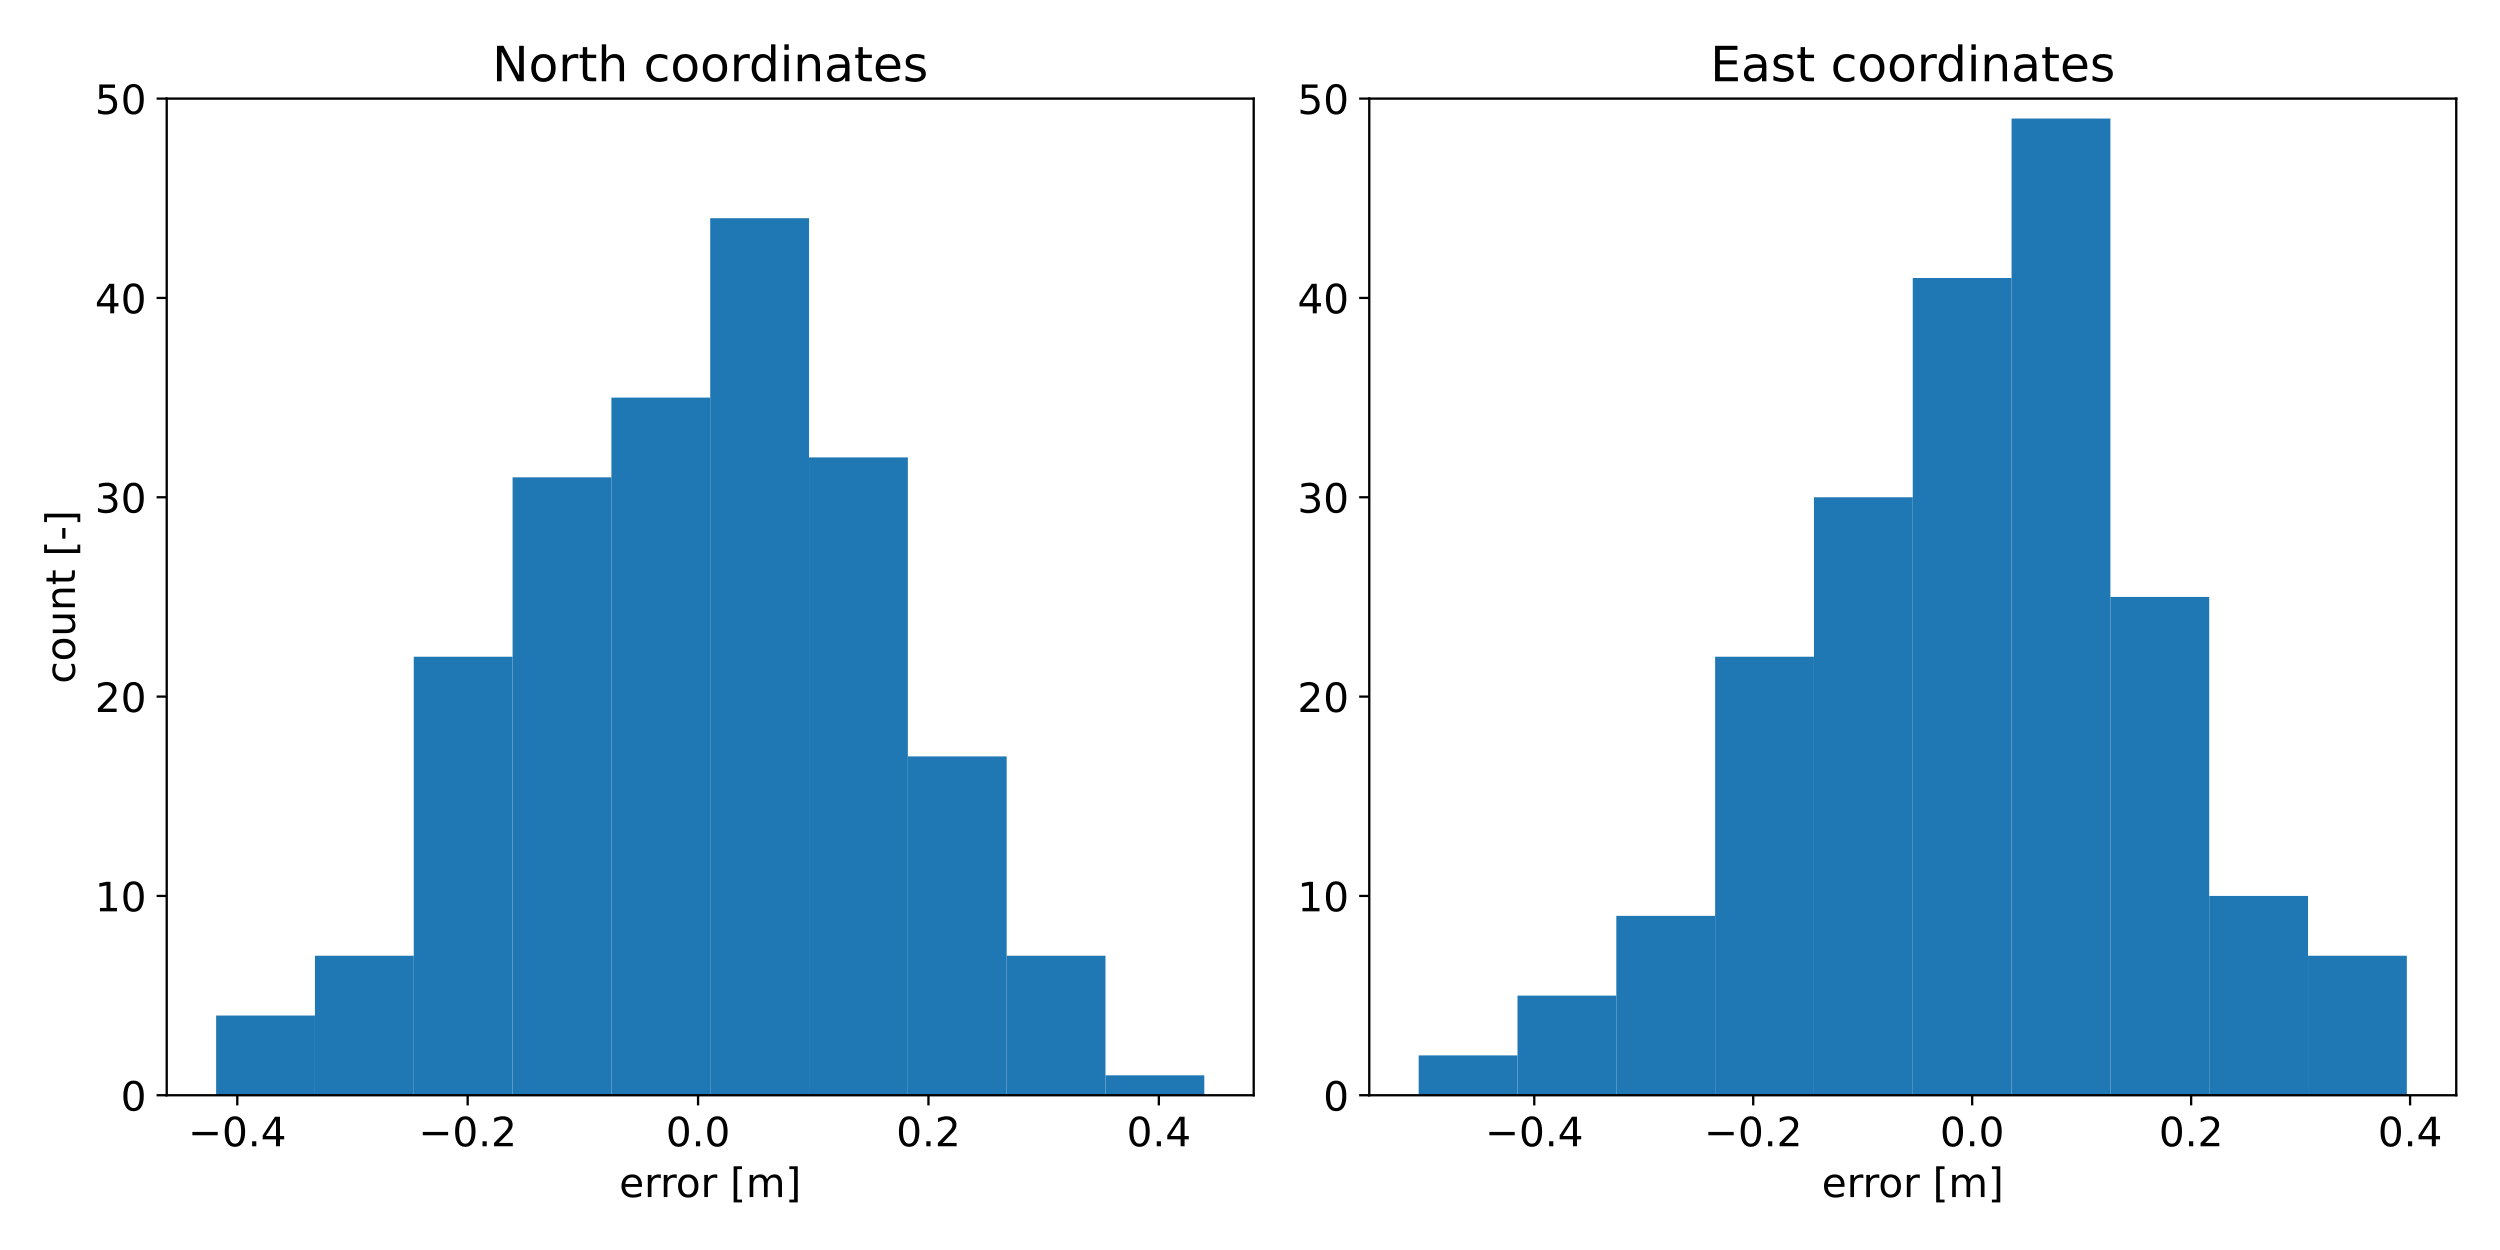
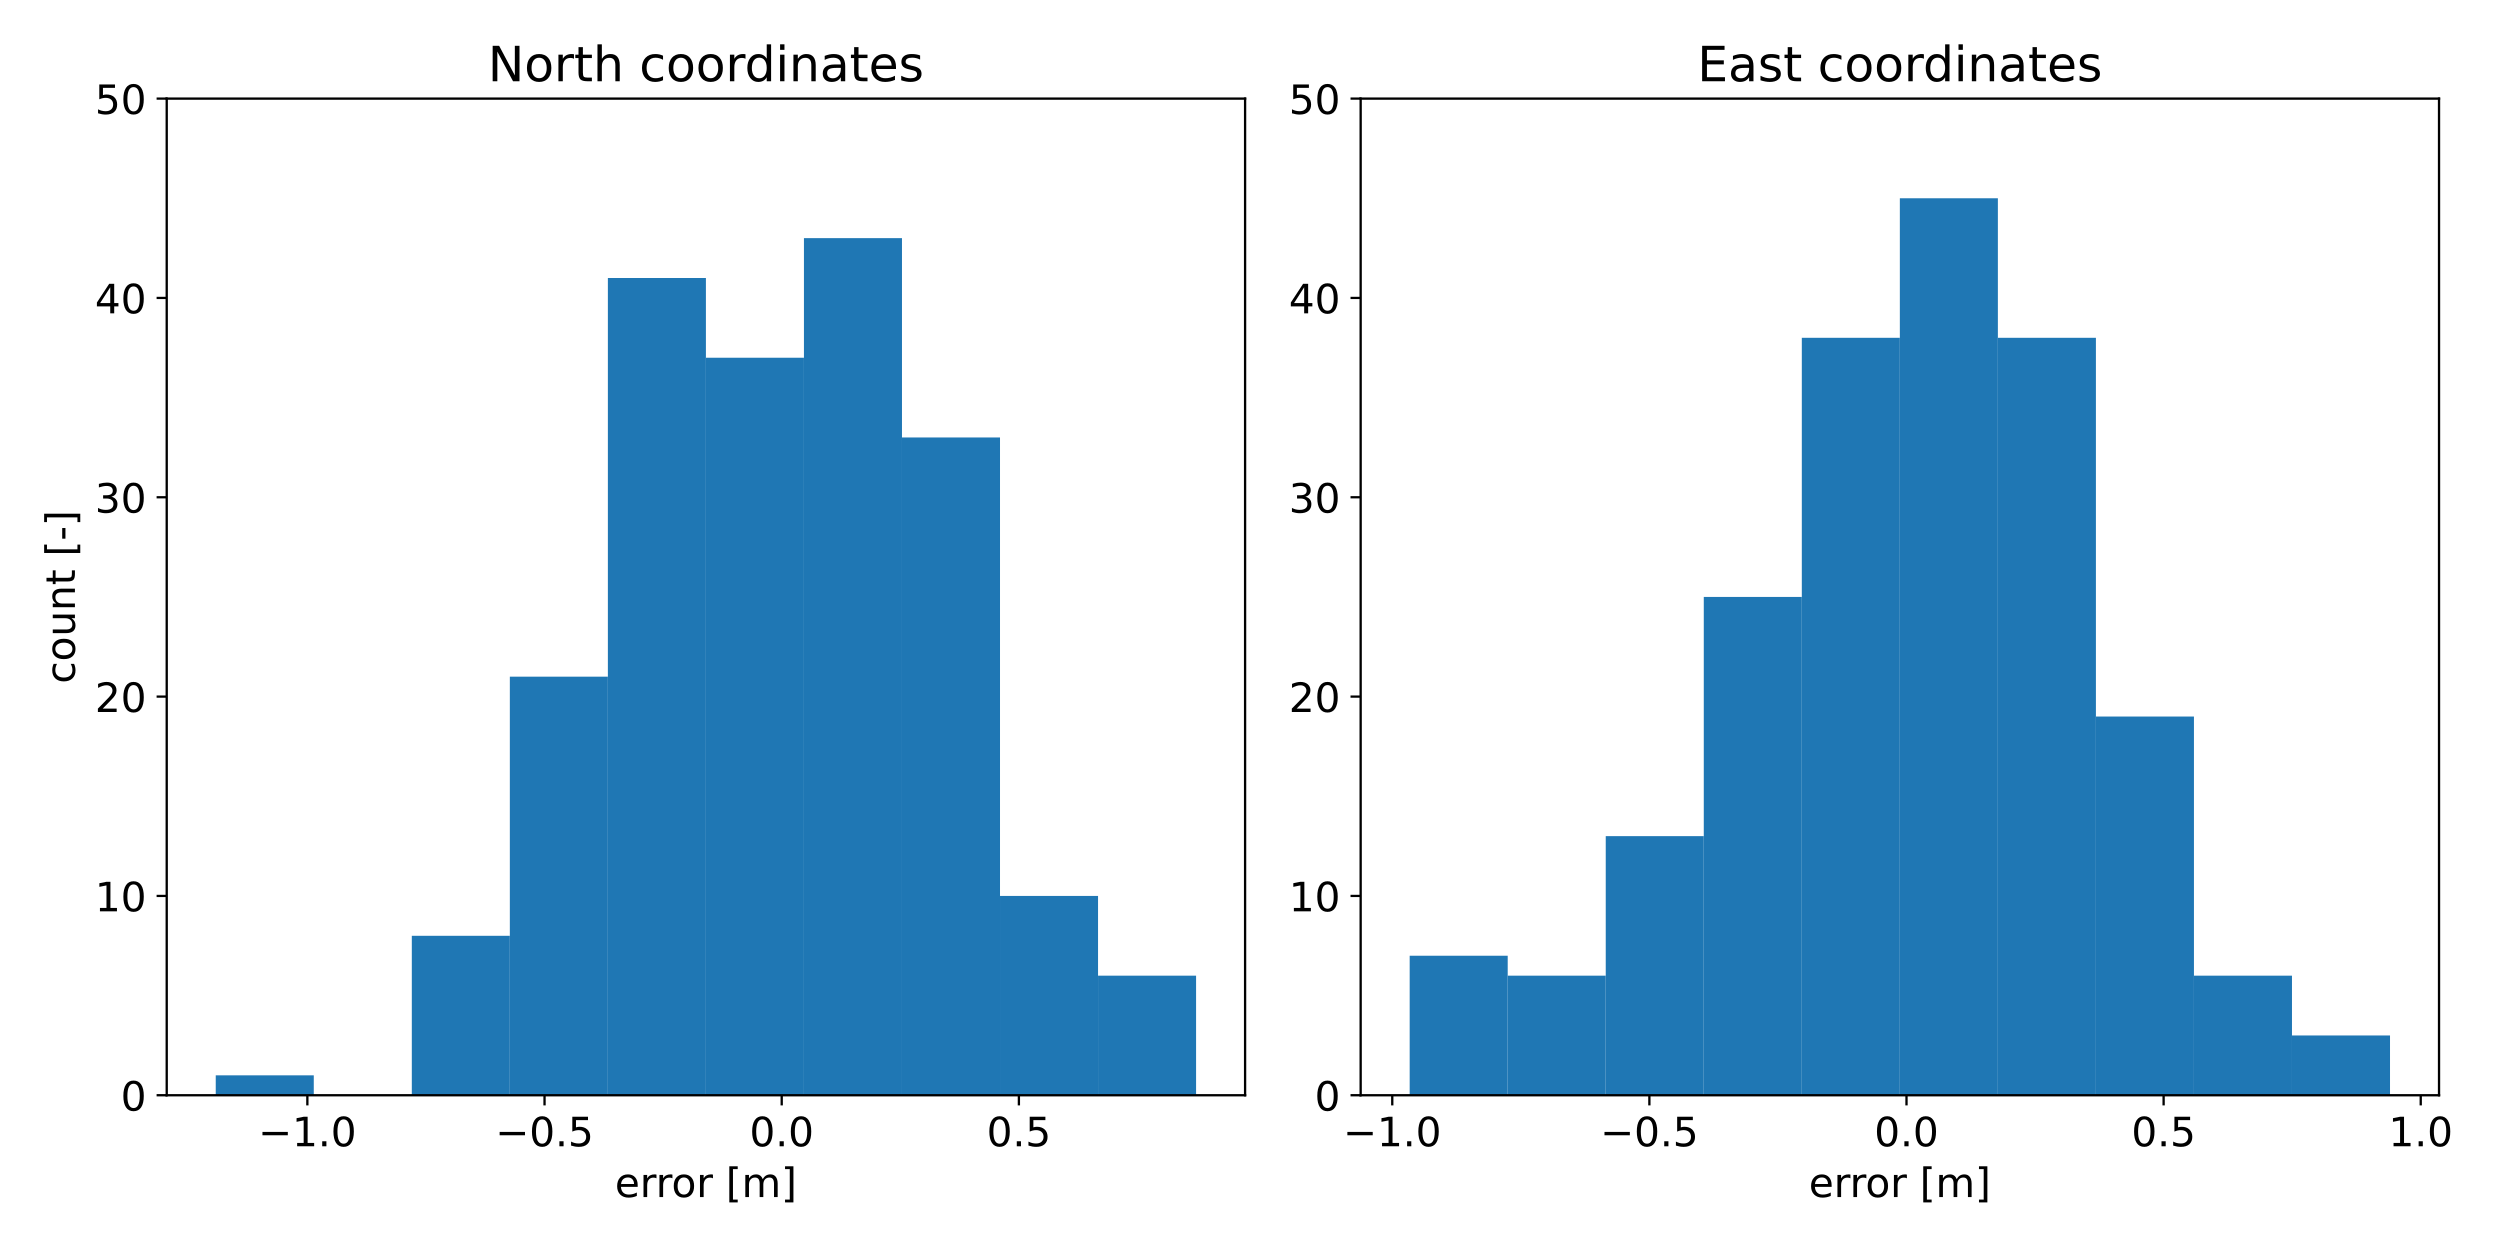
<svg xmlns="http://www.w3.org/2000/svg" xmlns:xlink="http://www.w3.org/1999/xlink" width="864pt" height="432pt" viewBox="0 0 864 432" version="1.1">
  <defs>
    <style type="text/css">*{stroke-linejoin: round; stroke-linecap: butt}</style>
  </defs>
  <g id="figure_1">
    <g id="patch_1">
      <path d="M 0 432  L 864 432  L 864 0  L 0 0  z " style="fill: #ffffff" />
    </g>
    <g id="axes_1">
      <g id="patch_2">
-         <path d="M 57.62 378.52  L 433.28 378.52  L 433.28 34.08  L 57.62 34.08  z " style="fill: #ffffff" />
+         <path d="M 57.62 378.52  L 430.304 378.52  L 430.304 34.08  L 57.62 34.08  z " style="fill: #ffffff" />
      </g>
      <g id="patch_3">
-         <path d="M 74.695 378.52  L 108.846 378.52  L 108.846 350.965  L 74.695 350.965  z " clip-path="url(#p6a3b866c6a)" style="fill: #1f77b4" />
+         <path d="M 74.56 378.52  L 108.441 378.52  L 108.441 371.631  L 74.56 371.631  z " clip-path="url(#pb02e645804)" style="fill: #1f77b4" />
      </g>
      <g id="patch_4">
-         <path d="M 108.846 378.52  L 142.997 378.52  L 142.997 330.298  L 108.846 330.298  z " clip-path="url(#p6a3b866c6a)" style="fill: #1f77b4" />
+         <path d="M 108.441 378.52  L 142.321 378.52  L 142.321 378.52  L 108.441 378.52  z " clip-path="url(#pb02e645804)" style="fill: #1f77b4" />
      </g>
      <g id="patch_5">
-         <path d="M 142.997 378.52  L 177.148 378.52  L 177.148 226.966  L 142.997 226.966  z " clip-path="url(#p6a3b866c6a)" style="fill: #1f77b4" />
+         <path d="M 142.321 378.52  L 176.201 378.52  L 176.201 323.41  L 142.321 323.41  z " clip-path="url(#pb02e645804)" style="fill: #1f77b4" />
      </g>
      <g id="patch_6">
-         <path d="M 177.148 378.52  L 211.299 378.52  L 211.299 164.967  L 177.148 164.967  z " clip-path="url(#p6a3b866c6a)" style="fill: #1f77b4" />
+         <path d="M 176.201 378.52  L 210.082 378.52  L 210.082 233.855  L 176.201 233.855  z " clip-path="url(#pb02e645804)" style="fill: #1f77b4" />
      </g>
      <g id="patch_7">
-         <path d="M 211.299 378.52  L 245.45 378.52  L 245.45 137.412  L 211.299 137.412  z " clip-path="url(#p6a3b866c6a)" style="fill: #1f77b4" />
+         <path d="M 210.082 378.52  L 243.962 378.52  L 243.962 96.079  L 210.082 96.079  z " clip-path="url(#pb02e645804)" style="fill: #1f77b4" />
      </g>
      <g id="patch_8">
-         <path d="M 245.45 378.52  L 279.601 378.52  L 279.601 75.413  L 245.45 75.413  z " clip-path="url(#p6a3b866c6a)" style="fill: #1f77b4" />
+         <path d="M 243.962 378.52  L 277.842 378.52  L 277.842 123.634  L 243.962 123.634  z " clip-path="url(#pb02e645804)" style="fill: #1f77b4" />
      </g>
      <g id="patch_9">
-         <path d="M 279.601 378.52  L 313.752 378.52  L 313.752 158.078  L 279.601 158.078  z " clip-path="url(#p6a3b866c6a)" style="fill: #1f77b4" />
+         <path d="M 277.842 378.52  L 311.723 378.52  L 311.723 82.302  L 277.842 82.302  z " clip-path="url(#pb02e645804)" style="fill: #1f77b4" />
      </g>
      <g id="patch_10">
-         <path d="M 313.752 378.52  L 347.903 378.52  L 347.903 261.41  L 313.752 261.41  z " clip-path="url(#p6a3b866c6a)" style="fill: #1f77b4" />
+         <path d="M 311.723 378.52  L 345.603 378.52  L 345.603 151.19  L 311.723 151.19  z " clip-path="url(#pb02e645804)" style="fill: #1f77b4" />
      </g>
      <g id="patch_11">
-         <path d="M 347.903 378.52  L 382.054 378.52  L 382.054 330.298  L 347.903 330.298  z " clip-path="url(#p6a3b866c6a)" style="fill: #1f77b4" />
+         <path d="M 345.603 378.52  L 379.483 378.52  L 379.483 309.632  L 345.603 309.632  z " clip-path="url(#pb02e645804)" style="fill: #1f77b4" />
      </g>
      <g id="patch_12">
-         <path d="M 382.054 378.52  L 416.205 378.52  L 416.205 371.631  L 382.054 371.631  z " clip-path="url(#p6a3b866c6a)" style="fill: #1f77b4" />
+         <path d="M 379.483 378.52  L 413.364 378.52  L 413.364 337.187  L 379.483 337.187  z " clip-path="url(#pb02e645804)" style="fill: #1f77b4" />
      </g>
      <g id="matplotlib.axis_1">
        <g id="xtick_1">
          <g id="line2d_1">
            <defs>
-               <path id="m5ebac3a77d" d="M 0 0  L 0 3.5  " style="stroke: #000000; stroke-width: 0.8" />
+               <path id="m80bfaf0234" d="M 0 0  L 0 3.5  " style="stroke: #000000; stroke-width: 0.8" />
            </defs>
            <g>
-               <use xlink:href="#m5ebac3a77d" x="82.004" y="378.52" style="stroke: #000000; stroke-width: 0.8" />
+               <use xlink:href="#m80bfaf0234" x="106.223" y="378.52" style="stroke: #000000; stroke-width: 0.8" />
            </g>
          </g>
          <g id="text_1">
-             <g transform="translate(65.00564 396.1578) scale(0.14 -0.14)">
+             <g transform="translate(89.22462 396.1578) scale(0.14 -0.14)">
              <defs>
                <path id="DejaVuSans-2212" d="M 678 2272  L 4684 2272  L 4684 1741  L 678 1741  L 678 2272  z " transform="scale(0.015625)" />
+                 <path id="DejaVuSans-31" d="M 794 531  L 1825 531  L 1825 4091  L 703 3866  L 703 4441  L 1819 4666  L 2450 4666  L 2450 531  L 3481 531  L 3481 0  L 794 0  L 794 531  z " transform="scale(0.015625)" />
+                 <path id="DejaVuSans-2e" d="M 684 794  L 1344 794  L 1344 0  L 684 0  L 684 794  z " transform="scale(0.015625)" />
                <path id="DejaVuSans-30" d="M 2034 4250  Q 1547 4250 1301 3770  Q 1056 3291 1056 2328  Q 1056 1369 1301 889  Q 1547 409 2034 409  Q 2525 409 2770 889  Q 3016 1369 3016 2328  Q 3016 3291 2770 3770  Q 2525 4250 2034 4250  z M 2034 4750  Q 2819 4750 3233 4129  Q 3647 3509 3647 2328  Q 3647 1150 3233 529  Q 2819 -91 2034 -91  Q 1250 -91 836 529  Q 422 1150 422 2328  Q 422 3509 836 4129  Q 1250 4750 2034 4750  z " transform="scale(0.015625)" />
-                 <path id="DejaVuSans-2e" d="M 684 794  L 1344 794  L 1344 0  L 684 0  L 684 794  z " transform="scale(0.015625)" />
-                 <path id="DejaVuSans-34" d="M 2419 4116  L 825 1625  L 2419 1625  L 2419 4116  z M 2253 4666  L 3047 4666  L 3047 1625  L 3713 1625  L 3713 1100  L 3047 1100  L 3047 0  L 2419 0  L 2419 1100  L 313 1100  L 313 1709  L 2253 4666  z " transform="scale(0.015625)" />
+               </defs>
+               <use xlink:href="#DejaVuSans-2212" />
+               <use xlink:href="#DejaVuSans-31" x="83.789" />
+               <use xlink:href="#DejaVuSans-2e" x="147.412" />
+               <use xlink:href="#DejaVuSans-30" x="179.199" />
+             </g>
+           </g>
+         </g>
+         <g id="xtick_2">
+           <g id="line2d_2">
+             <g>
+               <use xlink:href="#m80bfaf0234" x="188.191" y="378.52" style="stroke: #000000; stroke-width: 0.8" />
+             </g>
+           </g>
+           <g id="text_2">
+             <g transform="translate(171.1934 396.1578) scale(0.14 -0.14)">
+               <defs>
+                 <path id="DejaVuSans-35" d="M 691 4666  L 3169 4666  L 3169 4134  L 1269 4134  L 1269 2991  Q 1406 3038 1543 3061  Q 1681 3084 1819 3084  Q 2600 3084 3056 2656  Q 3513 2228 3513 1497  Q 3513 744 3044 326  Q 2575 -91 1722 -91  Q 1428 -91 1123 -41  Q 819 9 494 109  L 494 744  Q 775 591 1075 516  Q 1375 441 1709 441  Q 2250 441 2565 725  Q 2881 1009 2881 1497  Q 2881 1984 2565 2268  Q 2250 2553 1709 2553  Q 1456 2553 1204 2497  Q 953 2441 691 2322  L 691 4666  z " transform="scale(0.015625)" />
              </defs>
              <use xlink:href="#DejaVuSans-2212" />
              <use xlink:href="#DejaVuSans-30" x="83.789" />
              <use xlink:href="#DejaVuSans-2e" x="147.412" />
-               <use xlink:href="#DejaVuSans-34" x="179.199" />
-             </g>
-           </g>
-         </g>
-         <g id="xtick_2">
-           <g id="line2d_2">
-             <g>
-               <use xlink:href="#m5ebac3a77d" x="161.627" y="378.52" style="stroke: #000000; stroke-width: 0.8" />
-             </g>
-           </g>
-           <g id="text_2">
-             <g transform="translate(144.6295 396.1578) scale(0.14 -0.14)">
-               <defs>
-                 <path id="DejaVuSans-32" d="M 1228 531  L 3431 531  L 3431 0  L 469 0  L 469 531  Q 828 903 1448 1529  Q 2069 2156 2228 2338  Q 2531 2678 2651 2914  Q 2772 3150 2772 3378  Q 2772 3750 2511 3984  Q 2250 4219 1831 4219  Q 1534 4219 1204 4116  Q 875 4013 500 3803  L 500 4441  Q 881 4594 1212 4672  Q 1544 4750 1819 4750  Q 2544 4750 2975 4387  Q 3406 4025 3406 3419  Q 3406 3131 3298 2873  Q 3191 2616 2906 2266  Q 2828 2175 2409 1742  Q 1991 1309 1228 531  z " transform="scale(0.015625)" />
-               </defs>
-               <use xlink:href="#DejaVuSans-2212" />
-               <use xlink:href="#DejaVuSans-30" x="83.789" />
-               <use xlink:href="#DejaVuSans-2e" x="147.412" />
-               <use xlink:href="#DejaVuSans-32" x="179.199" />
+               <use xlink:href="#DejaVuSans-35" x="179.199" />
            </g>
          </g>
        </g>
        <g id="xtick_3">
          <g id="line2d_3">
            <g>
-               <use xlink:href="#m5ebac3a77d" x="241.251" y="378.52" style="stroke: #000000; stroke-width: 0.8" />
+               <use xlink:href="#m80bfaf0234" x="270.16" y="378.52" style="stroke: #000000; stroke-width: 0.8" />
            </g>
          </g>
          <g id="text_3">
-             <g transform="translate(230.1192 396.1578) scale(0.14 -0.14)">
+             <g transform="translate(259.028 396.1578) scale(0.14 -0.14)">
              <use xlink:href="#DejaVuSans-30" />
              <use xlink:href="#DejaVuSans-2e" x="63.623" />
              <use xlink:href="#DejaVuSans-30" x="95.41" />
            </g>
          </g>
        </g>
        <g id="xtick_4">
          <g id="line2d_4">
            <g>
-               <use xlink:href="#m5ebac3a77d" x="320.875" y="378.52" style="stroke: #000000; stroke-width: 0.8" />
+               <use xlink:href="#m80bfaf0234" x="352.129" y="378.52" style="stroke: #000000; stroke-width: 0.8" />
            </g>
          </g>
          <g id="text_4">
-             <g transform="translate(309.7431 396.1578) scale(0.14 -0.14)">
+             <g transform="translate(340.9968 396.1578) scale(0.14 -0.14)">
              <use xlink:href="#DejaVuSans-30" />
              <use xlink:href="#DejaVuSans-2e" x="63.623" />
-               <use xlink:href="#DejaVuSans-32" x="95.41" />
-             </g>
-           </g>
-         </g>
-         <g id="xtick_5">
-           <g id="line2d_5">
-             <g>
-               <use xlink:href="#m5ebac3a77d" x="400.499" y="378.52" style="stroke: #000000; stroke-width: 0.8" />
-             </g>
-           </g>
-           <g id="text_5">
-             <g transform="translate(389.3669 396.1578) scale(0.14 -0.14)">
-               <use xlink:href="#DejaVuSans-30" />
-               <use xlink:href="#DejaVuSans-2e" x="63.623" />
-               <use xlink:href="#DejaVuSans-34" x="95.41" />
-             </g>
-           </g>
-         </g>
-         <g id="text_6">
-           <g transform="translate(214.0014 413.7072) scale(0.14 -0.14)">
+               <use xlink:href="#DejaVuSans-35" x="95.41" />
+             </g>
+           </g>
+         </g>
+         <g id="text_5">
+           <g transform="translate(212.5134 413.7072) scale(0.14 -0.14)">
            <defs>
              <path id="DejaVuSans-65" d="M 3597 1894  L 3597 1613  L 953 1613  Q 991 1019 1311 708  Q 1631 397 2203 397  Q 2534 397 2845 478  Q 3156 559 3463 722  L 3463 178  Q 3153 47 2828 -22  Q 2503 -91 2169 -91  Q 1331 -91 842 396  Q 353 884 353 1716  Q 353 2575 817 3079  Q 1281 3584 2069 3584  Q 2775 3584 3186 3129  Q 3597 2675 3597 1894  z M 3022 2063  Q 3016 2534 2758 2815  Q 2500 3097 2075 3097  Q 1594 3097 1305 2825  Q 1016 2553 972 2059  L 3022 2063  z " transform="scale(0.015625)" />
              <path id="DejaVuSans-72" d="M 2631 2963  Q 2534 3019 2420 3045  Q 2306 3072 2169 3072  Q 1681 3072 1420 2755  Q 1159 2438 1159 1844  L 1159 0  L 581 0  L 581 3500  L 1159 3500  L 1159 2956  Q 1341 3275 1631 3429  Q 1922 3584 2338 3584  Q 2397 3584 2469 3576  Q 2541 3569 2628 3553  L 2631 2963  z " transform="scale(0.015625)" />
              <path id="DejaVuSans-6f" d="M 1959 3097  Q 1497 3097 1228 2736  Q 959 2375 959 1747  Q 959 1119 1226 758  Q 1494 397 1959 397  Q 2419 397 2687 759  Q 2956 1122 2956 1747  Q 2956 2369 2687 2733  Q 2419 3097 1959 3097  z M 1959 3584  Q 2709 3584 3137 3096  Q 3566 2609 3566 1747  Q 3566 888 3137 398  Q 2709 -91 1959 -91  Q 1206 -91 779 398  Q 353 888 353 1747  Q 353 2609 779 3096  Q 1206 3584 1959 3584  z " transform="scale(0.015625)" />
              <path id="DejaVuSans-20" transform="scale(0.015625)" />
              <path id="DejaVuSans-5b" d="M 550 4863  L 1875 4863  L 1875 4416  L 1125 4416  L 1125 -397  L 1875 -397  L 1875 -844  L 550 -844  L 550 4863  z " transform="scale(0.015625)" />
              <path id="DejaVuSans-6d" d="M 3328 2828  Q 3544 3216 3844 3400  Q 4144 3584 4550 3584  Q 5097 3584 5394 3201  Q 5691 2819 5691 2113  L 5691 0  L 5113 0  L 5113 2094  Q 5113 2597 4934 2840  Q 4756 3084 4391 3084  Q 3944 3084 3684 2787  Q 3425 2491 3425 1978  L 3425 0  L 2847 0  L 2847 2094  Q 2847 2600 2669 2842  Q 2491 3084 2119 3084  Q 1678 3084 1418 2786  Q 1159 2488 1159 1978  L 1159 0  L 581 0  L 581 3500  L 1159 3500  L 1159 2956  Q 1356 3278 1631 3431  Q 1906 3584 2284 3584  Q 2666 3584 2933 3390  Q 3200 3197 3328 2828  z " transform="scale(0.015625)" />
              <path id="DejaVuSans-5d" d="M 1947 4863  L 1947 -844  L 622 -844  L 622 -397  L 1369 -397  L 1369 4416  L 622 4416  L 622 4863  L 1947 4863  z " transform="scale(0.015625)" />
            </defs>
            <use xlink:href="#DejaVuSans-65" />
            <use xlink:href="#DejaVuSans-72" x="61.523" />
            <use xlink:href="#DejaVuSans-72" x="100.887" />
            <use xlink:href="#DejaVuSans-6f" x="139.75" />
            <use xlink:href="#DejaVuSans-72" x="200.932" />
            <use xlink:href="#DejaVuSans-20" x="242.045" />
            <use xlink:href="#DejaVuSans-5b" x="273.832" />
            <use xlink:href="#DejaVuSans-6d" x="312.846" />
            <use xlink:href="#DejaVuSans-5d" x="410.258" />
          </g>
        </g>
      </g>
      <g id="matplotlib.axis_2">
        <g id="ytick_1">
-           <g id="line2d_6">
+           <g id="line2d_5">
            <defs>
-               <path id="m27b327c914" d="M 0 0  L -3.5 0  " style="stroke: #000000; stroke-width: 0.8" />
+               <path id="m9611536c37" d="M 0 0  L -3.5 0  " style="stroke: #000000; stroke-width: 0.8" />
            </defs>
            <g>
-               <use xlink:href="#m27b327c914" x="57.62" y="378.52" style="stroke: #000000; stroke-width: 0.8" />
-             </g>
-           </g>
-           <g id="text_7">
+               <use xlink:href="#m9611536c37" x="57.62" y="378.52" style="stroke: #000000; stroke-width: 0.8" />
+             </g>
+           </g>
+           <g id="text_6">
            <g transform="translate(41.7125 383.8389) scale(0.14 -0.14)">
              <use xlink:href="#DejaVuSans-30" />
            </g>
          </g>
        </g>
        <g id="ytick_2">
+           <g id="line2d_6">
+             <g>
+               <use xlink:href="#m9611536c37" x="57.62" y="309.632" style="stroke: #000000; stroke-width: 0.8" />
+             </g>
+           </g>
+           <g id="text_7">
+             <g transform="translate(32.805 314.9509) scale(0.14 -0.14)">
+               <use xlink:href="#DejaVuSans-31" />
+               <use xlink:href="#DejaVuSans-30" x="63.623" />
+             </g>
+           </g>
+         </g>
+         <g id="ytick_3">
          <g id="line2d_7">
            <g>
-               <use xlink:href="#m27b327c914" x="57.62" y="309.632" style="stroke: #000000; stroke-width: 0.8" />
+               <use xlink:href="#m9611536c37" x="57.62" y="240.744" style="stroke: #000000; stroke-width: 0.8" />
            </g>
          </g>
          <g id="text_8">
-             <g transform="translate(32.805 314.9509) scale(0.14 -0.14)">
+             <g transform="translate(32.805 246.0629) scale(0.14 -0.14)">
              <defs>
-                 <path id="DejaVuSans-31" d="M 794 531  L 1825 531  L 1825 4091  L 703 3866  L 703 4441  L 1819 4666  L 2450 4666  L 2450 531  L 3481 531  L 3481 0  L 794 0  L 794 531  z " transform="scale(0.015625)" />
+                 <path id="DejaVuSans-32" d="M 1228 531  L 3431 531  L 3431 0  L 469 0  L 469 531  Q 828 903 1448 1529  Q 2069 2156 2228 2338  Q 2531 2678 2651 2914  Q 2772 3150 2772 3378  Q 2772 3750 2511 3984  Q 2250 4219 1831 4219  Q 1534 4219 1204 4116  Q 875 4013 500 3803  L 500 4441  Q 881 4594 1212 4672  Q 1544 4750 1819 4750  Q 2544 4750 2975 4387  Q 3406 4025 3406 3419  Q 3406 3131 3298 2873  Q 3191 2616 2906 2266  Q 2828 2175 2409 1742  Q 1991 1309 1228 531  z " transform="scale(0.015625)" />
              </defs>
-               <use xlink:href="#DejaVuSans-31" />
-               <use xlink:href="#DejaVuSans-30" x="63.623" />
-             </g>
-           </g>
-         </g>
-         <g id="ytick_3">
+               <use xlink:href="#DejaVuSans-32" />
+               <use xlink:href="#DejaVuSans-30" x="63.623" />
+             </g>
+           </g>
+         </g>
+         <g id="ytick_4">
          <g id="line2d_8">
            <g>
-               <use xlink:href="#m27b327c914" x="57.62" y="240.744" style="stroke: #000000; stroke-width: 0.8" />
+               <use xlink:href="#m9611536c37" x="57.62" y="171.856" style="stroke: #000000; stroke-width: 0.8" />
            </g>
          </g>
          <g id="text_9">
-             <g transform="translate(32.805 246.0629) scale(0.14 -0.14)">
-               <use xlink:href="#DejaVuSans-32" />
-               <use xlink:href="#DejaVuSans-30" x="63.623" />
-             </g>
-           </g>
-         </g>
-         <g id="ytick_4">
-           <g id="line2d_9">
-             <g>
-               <use xlink:href="#m27b327c914" x="57.62" y="171.856" style="stroke: #000000; stroke-width: 0.8" />
-             </g>
-           </g>
-           <g id="text_10">
            <g transform="translate(32.805 177.1749) scale(0.14 -0.14)">
              <defs>
                <path id="DejaVuSans-33" d="M 2597 2516  Q 3050 2419 3304 2112  Q 3559 1806 3559 1356  Q 3559 666 3084 287  Q 2609 -91 1734 -91  Q 1441 -91 1130 -33  Q 819 25 488 141  L 488 750  Q 750 597 1062 519  Q 1375 441 1716 441  Q 2309 441 2620 675  Q 2931 909 2931 1356  Q 2931 1769 2642 2001  Q 2353 2234 1838 2234  L 1294 2234  L 1294 2753  L 1863 2753  Q 2328 2753 2575 2939  Q 2822 3125 2822 3475  Q 2822 3834 2567 4026  Q 2313 4219 1838 4219  Q 1578 4219 1281 4162  Q 984 4106 628 3988  L 628 4550  Q 988 4650 1302 4700  Q 1616 4750 1894 4750  Q 2613 4750 3031 4423  Q 3450 4097 3450 3541  Q 3450 3153 3228 2886  Q 3006 2619 2597 2516  z " transform="scale(0.015625)" />
              </defs>
              <use xlink:href="#DejaVuSans-33" />
              <use xlink:href="#DejaVuSans-30" x="63.623" />
            </g>
          </g>
        </g>
        <g id="ytick_5">
+           <g id="line2d_9">
+             <g>
+               <use xlink:href="#m9611536c37" x="57.62" y="102.968" style="stroke: #000000; stroke-width: 0.8" />
+             </g>
+           </g>
+           <g id="text_10">
+             <g transform="translate(32.805 108.2869) scale(0.14 -0.14)">
+               <defs>
+                 <path id="DejaVuSans-34" d="M 2419 4116  L 825 1625  L 2419 1625  L 2419 4116  z M 2253 4666  L 3047 4666  L 3047 1625  L 3713 1625  L 3713 1100  L 3047 1100  L 3047 0  L 2419 0  L 2419 1100  L 313 1100  L 313 1709  L 2253 4666  z " transform="scale(0.015625)" />
+               </defs>
+               <use xlink:href="#DejaVuSans-34" />
+               <use xlink:href="#DejaVuSans-30" x="63.623" />
+             </g>
+           </g>
+         </g>
+         <g id="ytick_6">
          <g id="line2d_10">
            <g>
-               <use xlink:href="#m27b327c914" x="57.62" y="102.968" style="stroke: #000000; stroke-width: 0.8" />
+               <use xlink:href="#m9611536c37" x="57.62" y="34.08" style="stroke: #000000; stroke-width: 0.8" />
            </g>
          </g>
          <g id="text_11">
-             <g transform="translate(32.805 108.2869) scale(0.14 -0.14)">
-               <use xlink:href="#DejaVuSans-34" />
-               <use xlink:href="#DejaVuSans-30" x="63.623" />
-             </g>
-           </g>
-         </g>
-         <g id="ytick_6">
-           <g id="line2d_11">
-             <g>
-               <use xlink:href="#m27b327c914" x="57.62" y="34.08" style="stroke: #000000; stroke-width: 0.8" />
-             </g>
-           </g>
-           <g id="text_12">
            <g transform="translate(32.805 39.39891) scale(0.14 -0.14)">
-               <defs>
-                 <path id="DejaVuSans-35" d="M 691 4666  L 3169 4666  L 3169 4134  L 1269 4134  L 1269 2991  Q 1406 3038 1543 3061  Q 1681 3084 1819 3084  Q 2600 3084 3056 2656  Q 3513 2228 3513 1497  Q 3513 744 3044 326  Q 2575 -91 1722 -91  Q 1428 -91 1123 -41  Q 819 9 494 109  L 494 744  Q 775 591 1075 516  Q 1375 441 1709 441  Q 2250 441 2565 725  Q 2881 1009 2881 1497  Q 2881 1984 2565 2268  Q 2250 2553 1709 2553  Q 1456 2553 1204 2497  Q 953 2441 691 2322  L 691 4666  z " transform="scale(0.015625)" />
-               </defs>
              <use xlink:href="#DejaVuSans-35" />
              <use xlink:href="#DejaVuSans-30" x="63.623" />
            </g>
          </g>
        </g>
-         <g id="text_13">
+         <g id="text_12">
          <g transform="translate(25.89344 236.2611) rotate(-90) scale(0.14 -0.14)">
            <defs>
              <path id="DejaVuSans-63" d="M 3122 3366  L 3122 2828  Q 2878 2963 2633 3030  Q 2388 3097 2138 3097  Q 1578 3097 1268 2742  Q 959 2388 959 1747  Q 959 1106 1268 751  Q 1578 397 2138 397  Q 2388 397 2633 464  Q 2878 531 3122 666  L 3122 134  Q 2881 22 2623 -34  Q 2366 -91 2075 -91  Q 1284 -91 818 406  Q 353 903 353 1747  Q 353 2603 823 3093  Q 1294 3584 2113 3584  Q 2378 3584 2631 3529  Q 2884 3475 3122 3366  z " transform="scale(0.015625)" />
              <path id="DejaVuSans-75" d="M 544 1381  L 544 3500  L 1119 3500  L 1119 1403  Q 1119 906 1312 657  Q 1506 409 1894 409  Q 2359 409 2629 706  Q 2900 1003 2900 1516  L 2900 3500  L 3475 3500  L 3475 0  L 2900 0  L 2900 538  Q 2691 219 2414 64  Q 2138 -91 1772 -91  Q 1169 -91 856 284  Q 544 659 544 1381  z M 1991 3584  L 1991 3584  z " transform="scale(0.015625)" />
              <path id="DejaVuSans-6e" d="M 3513 2113  L 3513 0  L 2938 0  L 2938 2094  Q 2938 2591 2744 2837  Q 2550 3084 2163 3084  Q 1697 3084 1428 2787  Q 1159 2491 1159 1978  L 1159 0  L 581 0  L 581 3500  L 1159 3500  L 1159 2956  Q 1366 3272 1645 3428  Q 1925 3584 2291 3584  Q 2894 3584 3203 3211  Q 3513 2838 3513 2113  z " transform="scale(0.015625)" />
              <path id="DejaVuSans-74" d="M 1172 4494  L 1172 3500  L 2356 3500  L 2356 3053  L 1172 3053  L 1172 1153  Q 1172 725 1289 603  Q 1406 481 1766 481  L 2356 481  L 2356 0  L 1766 0  Q 1100 0 847 248  Q 594 497 594 1153  L 594 3053  L 172 3053  L 172 3500  L 594 3500  L 594 4494  L 1172 4494  z " transform="scale(0.015625)" />
              <path id="DejaVuSans-2d" d="M 313 2009  L 1997 2009  L 1997 1497  L 313 1497  L 313 2009  z " transform="scale(0.015625)" />
            </defs>
            <use xlink:href="#DejaVuSans-63" />
            <use xlink:href="#DejaVuSans-6f" x="54.98" />
            <use xlink:href="#DejaVuSans-75" x="116.162" />
            <use xlink:href="#DejaVuSans-6e" x="179.541" />
            <use xlink:href="#DejaVuSans-74" x="242.92" />
            <use xlink:href="#DejaVuSans-20" x="282.129" />
            <use xlink:href="#DejaVuSans-5b" x="313.916" />
            <use xlink:href="#DejaVuSans-2d" x="352.93" />
            <use xlink:href="#DejaVuSans-5d" x="389.014" />
          </g>
        </g>
      </g>
      <g id="patch_13">
        <path d="M 57.62 378.52  L 57.62 34.08  " style="fill: none; stroke: #000000; stroke-width: 0.8; stroke-linejoin: miter; stroke-linecap: square" />
      </g>
      <g id="patch_14">
-         <path d="M 433.28 378.52  L 433.28 34.08  " style="fill: none; stroke: #000000; stroke-width: 0.8; stroke-linejoin: miter; stroke-linecap: square" />
+         <path d="M 430.304 378.52  L 430.304 34.08  " style="fill: none; stroke: #000000; stroke-width: 0.8; stroke-linejoin: miter; stroke-linecap: square" />
      </g>
      <g id="patch_15">
-         <path d="M 57.62 378.52  L 433.28 378.52  " style="fill: none; stroke: #000000; stroke-width: 0.8; stroke-linejoin: miter; stroke-linecap: square" />
+         <path d="M 57.62 378.52  L 430.304 378.52  " style="fill: none; stroke: #000000; stroke-width: 0.8; stroke-linejoin: miter; stroke-linecap: square" />
      </g>
      <g id="patch_16">
-         <path d="M 57.62 34.08  L 433.28 34.08  " style="fill: none; stroke: #000000; stroke-width: 0.8; stroke-linejoin: miter; stroke-linecap: square" />
-       </g>
-       <g id="text_14">
-         <g transform="translate(170.1072 28.08) scale(0.168 -0.168)">
+         <path d="M 57.62 34.08  L 430.304 34.08  " style="fill: none; stroke: #000000; stroke-width: 0.8; stroke-linejoin: miter; stroke-linecap: square" />
+       </g>
+       <g id="text_13">
+         <g transform="translate(168.6192 28.08) scale(0.168 -0.168)">
          <defs>
            <path id="DejaVuSans-4e" d="M 628 4666  L 1478 4666  L 3547 763  L 3547 4666  L 4159 4666  L 4159 0  L 3309 0  L 1241 3903  L 1241 0  L 628 0  L 628 4666  z " transform="scale(0.015625)" />
            <path id="DejaVuSans-68" d="M 3513 2113  L 3513 0  L 2938 0  L 2938 2094  Q 2938 2591 2744 2837  Q 2550 3084 2163 3084  Q 1697 3084 1428 2787  Q 1159 2491 1159 1978  L 1159 0  L 581 0  L 581 4863  L 1159 4863  L 1159 2956  Q 1366 3272 1645 3428  Q 1925 3584 2291 3584  Q 2894 3584 3203 3211  Q 3513 2838 3513 2113  z " transform="scale(0.015625)" />
            <path id="DejaVuSans-64" d="M 2906 2969  L 2906 4863  L 3481 4863  L 3481 0  L 2906 0  L 2906 525  Q 2725 213 2448 61  Q 2172 -91 1784 -91  Q 1150 -91 751 415  Q 353 922 353 1747  Q 353 2572 751 3078  Q 1150 3584 1784 3584  Q 2172 3584 2448 3432  Q 2725 3281 2906 2969  z M 947 1747  Q 947 1113 1208 752  Q 1469 391 1925 391  Q 2381 391 2643 752  Q 2906 1113 2906 1747  Q 2906 2381 2643 2742  Q 2381 3103 1925 3103  Q 1469 3103 1208 2742  Q 947 2381 947 1747  z " transform="scale(0.015625)" />
            <path id="DejaVuSans-69" d="M 603 3500  L 1178 3500  L 1178 0  L 603 0  L 603 3500  z M 603 4863  L 1178 4863  L 1178 4134  L 603 4134  L 603 4863  z " transform="scale(0.015625)" />
            <path id="DejaVuSans-61" d="M 2194 1759  Q 1497 1759 1228 1600  Q 959 1441 959 1056  Q 959 750 1161 570  Q 1363 391 1709 391  Q 2188 391 2477 730  Q 2766 1069 2766 1631  L 2766 1759  L 2194 1759  z M 3341 1997  L 3341 0  L 2766 0  L 2766 531  Q 2569 213 2275 61  Q 1981 -91 1556 -91  Q 1019 -91 701 211  Q 384 513 384 1019  Q 384 1609 779 1909  Q 1175 2209 1959 2209  L 2766 2209  L 2766 2266  Q 2766 2663 2505 2880  Q 2244 3097 1772 3097  Q 1472 3097 1187 3025  Q 903 2953 641 2809  L 641 3341  Q 956 3463 1253 3523  Q 1550 3584 1831 3584  Q 2591 3584 2966 3190  Q 3341 2797 3341 1997  z " transform="scale(0.015625)" />
            <path id="DejaVuSans-73" d="M 2834 3397  L 2834 2853  Q 2591 2978 2328 3040  Q 2066 3103 1784 3103  Q 1356 3103 1142 2972  Q 928 2841 928 2578  Q 928 2378 1081 2264  Q 1234 2150 1697 2047  L 1894 2003  Q 2506 1872 2764 1633  Q 3022 1394 3022 966  Q 3022 478 2636 193  Q 2250 -91 1575 -91  Q 1294 -91 989 -36  Q 684 19 347 128  L 347 722  Q 666 556 975 473  Q 1284 391 1588 391  Q 1994 391 2212 530  Q 2431 669 2431 922  Q 2431 1156 2273 1281  Q 2116 1406 1581 1522  L 1381 1569  Q 847 1681 609 1914  Q 372 2147 372 2553  Q 372 3047 722 3315  Q 1072 3584 1716 3584  Q 2034 3584 2315 3537  Q 2597 3491 2834 3397  z " transform="scale(0.015625)" />
          </defs>
          <use xlink:href="#DejaVuSans-4e" />
          <use xlink:href="#DejaVuSans-6f" x="74.805" />
          <use xlink:href="#DejaVuSans-72" x="135.986" />
          <use xlink:href="#DejaVuSans-74" x="177.1" />
          <use xlink:href="#DejaVuSans-68" x="216.309" />
          <use xlink:href="#DejaVuSans-20" x="279.688" />
          <use xlink:href="#DejaVuSans-63" x="311.475" />
          <use xlink:href="#DejaVuSans-6f" x="366.455" />
          <use xlink:href="#DejaVuSans-6f" x="427.637" />
          <use xlink:href="#DejaVuSans-72" x="488.818" />
          <use xlink:href="#DejaVuSans-64" x="528.182" />
          <use xlink:href="#DejaVuSans-69" x="591.658" />
          <use xlink:href="#DejaVuSans-6e" x="619.441" />
          <use xlink:href="#DejaVuSans-61" x="682.82" />
          <use xlink:href="#DejaVuSans-74" x="744.1" />
          <use xlink:href="#DejaVuSans-65" x="783.309" />
          <use xlink:href="#DejaVuSans-73" x="844.832" />
        </g>
      </g>
    </g>
    <g id="axes_2">
      <g id="patch_17">
-         <path d="M 473.22 378.52  L 848.88 378.52  L 848.88 34.08  L 473.22 34.08  z " style="fill: #ffffff" />
+         <path d="M 470.244 378.52  L 842.928 378.52  L 842.928 34.08  L 470.244 34.08  z " style="fill: #ffffff" />
      </g>
      <g id="patch_18">
-         <path d="M 490.295 378.52  L 524.446 378.52  L 524.446 364.742  L 490.295 364.742  z " clip-path="url(#pc298e7986d)" style="fill: #1f77b4" />
+         <path d="M 487.184 378.52  L 521.064 378.52  L 521.064 330.298  L 487.184 330.298  z " clip-path="url(#p782864260a)" style="fill: #1f77b4" />
      </g>
      <g id="patch_19">
-         <path d="M 524.446 378.52  L 558.597 378.52  L 558.597 344.076  L 524.446 344.076  z " clip-path="url(#pc298e7986d)" style="fill: #1f77b4" />
+         <path d="M 521.064 378.52  L 554.945 378.52  L 554.945 337.187  L 521.064 337.187  z " clip-path="url(#p782864260a)" style="fill: #1f77b4" />
      </g>
      <g id="patch_20">
-         <path d="M 558.597 378.52  L 592.748 378.52  L 592.748 316.521  L 558.597 316.521  z " clip-path="url(#pc298e7986d)" style="fill: #1f77b4" />
+         <path d="M 554.945 378.52  L 588.825 378.52  L 588.825 288.966  L 554.945 288.966  z " clip-path="url(#p782864260a)" style="fill: #1f77b4" />
      </g>
      <g id="patch_21">
-         <path d="M 592.748 378.52  L 626.899 378.52  L 626.899 226.966  L 592.748 226.966  z " clip-path="url(#pc298e7986d)" style="fill: #1f77b4" />
+         <path d="M 588.825 378.52  L 622.706 378.52  L 622.706 206.3  L 588.825 206.3  z " clip-path="url(#p782864260a)" style="fill: #1f77b4" />
      </g>
      <g id="patch_22">
-         <path d="M 626.899 378.52  L 661.05 378.52  L 661.05 171.856  L 626.899 171.856  z " clip-path="url(#pc298e7986d)" style="fill: #1f77b4" />
+         <path d="M 622.706 378.52  L 656.586 378.52  L 656.586 116.746  L 622.706 116.746  z " clip-path="url(#p782864260a)" style="fill: #1f77b4" />
      </g>
      <g id="patch_23">
-         <path d="M 661.05 378.52  L 695.201 378.52  L 695.201 96.079  L 661.05 96.079  z " clip-path="url(#pc298e7986d)" style="fill: #1f77b4" />
+         <path d="M 656.586 378.52  L 690.466 378.52  L 690.466 68.524  L 656.586 68.524  z " clip-path="url(#p782864260a)" style="fill: #1f77b4" />
      </g>
      <g id="patch_24">
-         <path d="M 695.201 378.52  L 729.352 378.52  L 729.352 40.969  L 695.201 40.969  z " clip-path="url(#pc298e7986d)" style="fill: #1f77b4" />
+         <path d="M 690.466 378.52  L 724.347 378.52  L 724.347 116.746  L 690.466 116.746  z " clip-path="url(#p782864260a)" style="fill: #1f77b4" />
      </g>
      <g id="patch_25">
-         <path d="M 729.352 378.52  L 763.503 378.52  L 763.503 206.3  L 729.352 206.3  z " clip-path="url(#pc298e7986d)" style="fill: #1f77b4" />
+         <path d="M 724.347 378.52  L 758.227 378.52  L 758.227 247.633  L 724.347 247.633  z " clip-path="url(#p782864260a)" style="fill: #1f77b4" />
      </g>
      <g id="patch_26">
-         <path d="M 763.503 378.52  L 797.654 378.52  L 797.654 309.632  L 763.503 309.632  z " clip-path="url(#pc298e7986d)" style="fill: #1f77b4" />
+         <path d="M 758.227 378.52  L 792.107 378.52  L 792.107 337.187  L 758.227 337.187  z " clip-path="url(#p782864260a)" style="fill: #1f77b4" />
      </g>
      <g id="patch_27">
-         <path d="M 797.654 378.52  L 831.805 378.52  L 831.805 330.298  L 797.654 330.298  z " clip-path="url(#pc298e7986d)" style="fill: #1f77b4" />
+         <path d="M 792.107 378.52  L 825.988 378.52  L 825.988 357.854  L 792.107 357.854  z " clip-path="url(#p782864260a)" style="fill: #1f77b4" />
      </g>
      <g id="matplotlib.axis_3">
+         <g id="xtick_5">
+           <g id="line2d_11">
+             <g>
+               <use xlink:href="#m80bfaf0234" x="481.165" y="378.52" style="stroke: #000000; stroke-width: 0.8" />
+             </g>
+           </g>
+           <g id="text_14">
+             <g transform="translate(464.1674 396.1578) scale(0.14 -0.14)">
+               <use xlink:href="#DejaVuSans-2212" />
+               <use xlink:href="#DejaVuSans-31" x="83.789" />
+               <use xlink:href="#DejaVuSans-2e" x="147.412" />
+               <use xlink:href="#DejaVuSans-30" x="179.199" />
+             </g>
+           </g>
+         </g>
        <g id="xtick_6">
          <g id="line2d_12">
            <g>
-               <use xlink:href="#m5ebac3a77d" x="530.242" y="378.52" style="stroke: #000000; stroke-width: 0.8" />
+               <use xlink:href="#m80bfaf0234" x="570.026" y="378.52" style="stroke: #000000; stroke-width: 0.8" />
            </g>
          </g>
          <g id="text_15">
-             <g transform="translate(513.2435 396.1578) scale(0.14 -0.14)">
+             <g transform="translate(553.0276 396.1578) scale(0.14 -0.14)">
              <use xlink:href="#DejaVuSans-2212" />
              <use xlink:href="#DejaVuSans-30" x="83.789" />
              <use xlink:href="#DejaVuSans-2e" x="147.412" />
-               <use xlink:href="#DejaVuSans-34" x="179.199" />
+               <use xlink:href="#DejaVuSans-35" x="179.199" />
            </g>
          </g>
        </g>
        <g id="xtick_7">
          <g id="line2d_13">
            <g>
-               <use xlink:href="#m5ebac3a77d" x="605.913" y="378.52" style="stroke: #000000; stroke-width: 0.8" />
+               <use xlink:href="#m80bfaf0234" x="658.886" y="378.52" style="stroke: #000000; stroke-width: 0.8" />
            </g>
          </g>
          <g id="text_16">
-             <g transform="translate(588.9151 396.1578) scale(0.14 -0.14)">
-               <use xlink:href="#DejaVuSans-2212" />
-               <use xlink:href="#DejaVuSans-30" x="83.789" />
-               <use xlink:href="#DejaVuSans-2e" x="147.412" />
-               <use xlink:href="#DejaVuSans-32" x="179.199" />
-             </g>
-           </g>
-         </g>
-         <g id="xtick_8">
-           <g id="line2d_14">
-             <g>
-               <use xlink:href="#m5ebac3a77d" x="681.585" y="378.52" style="stroke: #000000; stroke-width: 0.8" />
-             </g>
-           </g>
-           <g id="text_17">
-             <g transform="translate(670.4525 396.1578) scale(0.14 -0.14)">
+             <g transform="translate(647.7535 396.1578) scale(0.14 -0.14)">
              <use xlink:href="#DejaVuSans-30" />
              <use xlink:href="#DejaVuSans-2e" x="63.623" />
              <use xlink:href="#DejaVuSans-30" x="95.41" />
            </g>
          </g>
        </g>
+         <g id="xtick_8">
+           <g id="line2d_14">
+             <g>
+               <use xlink:href="#m80bfaf0234" x="747.746" y="378.52" style="stroke: #000000; stroke-width: 0.8" />
+             </g>
+           </g>
+           <g id="text_17">
+             <g transform="translate(736.6137 396.1578) scale(0.14 -0.14)">
+               <use xlink:href="#DejaVuSans-30" />
+               <use xlink:href="#DejaVuSans-2e" x="63.623" />
+               <use xlink:href="#DejaVuSans-35" x="95.41" />
+             </g>
+           </g>
+         </g>
        <g id="xtick_9">
          <g id="line2d_15">
            <g>
-               <use xlink:href="#m5ebac3a77d" x="757.256" y="378.52" style="stroke: #000000; stroke-width: 0.8" />
+               <use xlink:href="#m80bfaf0234" x="836.606" y="378.52" style="stroke: #000000; stroke-width: 0.8" />
            </g>
          </g>
          <g id="text_18">
-             <g transform="translate(746.1241 396.1578) scale(0.14 -0.14)">
-               <use xlink:href="#DejaVuSans-30" />
+             <g transform="translate(825.4739 396.1578) scale(0.14 -0.14)">
+               <use xlink:href="#DejaVuSans-31" />
              <use xlink:href="#DejaVuSans-2e" x="63.623" />
-               <use xlink:href="#DejaVuSans-32" x="95.41" />
-             </g>
-           </g>
-         </g>
-         <g id="xtick_10">
-           <g id="line2d_16">
-             <g>
-               <use xlink:href="#m5ebac3a77d" x="832.928" y="378.52" style="stroke: #000000; stroke-width: 0.8" />
-             </g>
-           </g>
-           <g id="text_19">
-             <g transform="translate(821.7957 396.1578) scale(0.14 -0.14)">
-               <use xlink:href="#DejaVuSans-30" />
-               <use xlink:href="#DejaVuSans-2e" x="63.623" />
-               <use xlink:href="#DejaVuSans-34" x="95.41" />
-             </g>
-           </g>
-         </g>
-         <g id="text_20">
-           <g transform="translate(629.6014 413.7072) scale(0.14 -0.14)">
+               <use xlink:href="#DejaVuSans-30" x="95.41" />
+             </g>
+           </g>
+         </g>
+         <g id="text_19">
+           <g transform="translate(625.1373 413.7072) scale(0.14 -0.14)">
            <use xlink:href="#DejaVuSans-65" />
            <use xlink:href="#DejaVuSans-72" x="61.523" />
            <use xlink:href="#DejaVuSans-72" x="100.887" />
            <use xlink:href="#DejaVuSans-6f" x="139.75" />
            <use xlink:href="#DejaVuSans-72" x="200.932" />
            <use xlink:href="#DejaVuSans-20" x="242.045" />
            <use xlink:href="#DejaVuSans-5b" x="273.832" />
            <use xlink:href="#DejaVuSans-6d" x="312.846" />
            <use xlink:href="#DejaVuSans-5d" x="410.258" />
          </g>
        </g>
      </g>
      <g id="matplotlib.axis_4">
        <g id="ytick_7">
+           <g id="line2d_16">
+             <g>
+               <use xlink:href="#m9611536c37" x="470.244" y="378.52" style="stroke: #000000; stroke-width: 0.8" />
+             </g>
+           </g>
+           <g id="text_20">
+             <g transform="translate(454.3365 383.8389) scale(0.14 -0.14)">
+               <use xlink:href="#DejaVuSans-30" />
+             </g>
+           </g>
+         </g>
+         <g id="ytick_8">
          <g id="line2d_17">
            <g>
-               <use xlink:href="#m27b327c914" x="473.22" y="378.52" style="stroke: #000000; stroke-width: 0.8" />
+               <use xlink:href="#m9611536c37" x="470.244" y="309.632" style="stroke: #000000; stroke-width: 0.8" />
            </g>
          </g>
          <g id="text_21">
-             <g transform="translate(457.3125 383.8389) scale(0.14 -0.14)">
-               <use xlink:href="#DejaVuSans-30" />
-             </g>
-           </g>
-         </g>
-         <g id="ytick_8">
+             <g transform="translate(445.429 314.9509) scale(0.14 -0.14)">
+               <use xlink:href="#DejaVuSans-31" />
+               <use xlink:href="#DejaVuSans-30" x="63.623" />
+             </g>
+           </g>
+         </g>
+         <g id="ytick_9">
          <g id="line2d_18">
            <g>
-               <use xlink:href="#m27b327c914" x="473.22" y="309.632" style="stroke: #000000; stroke-width: 0.8" />
+               <use xlink:href="#m9611536c37" x="470.244" y="240.744" style="stroke: #000000; stroke-width: 0.8" />
            </g>
          </g>
          <g id="text_22">
-             <g transform="translate(448.405 314.9509) scale(0.14 -0.14)">
-               <use xlink:href="#DejaVuSans-31" />
-               <use xlink:href="#DejaVuSans-30" x="63.623" />
-             </g>
-           </g>
-         </g>
-         <g id="ytick_9">
+             <g transform="translate(445.429 246.0629) scale(0.14 -0.14)">
+               <use xlink:href="#DejaVuSans-32" />
+               <use xlink:href="#DejaVuSans-30" x="63.623" />
+             </g>
+           </g>
+         </g>
+         <g id="ytick_10">
          <g id="line2d_19">
            <g>
-               <use xlink:href="#m27b327c914" x="473.22" y="240.744" style="stroke: #000000; stroke-width: 0.8" />
+               <use xlink:href="#m9611536c37" x="470.244" y="171.856" style="stroke: #000000; stroke-width: 0.8" />
            </g>
          </g>
          <g id="text_23">
-             <g transform="translate(448.405 246.0629) scale(0.14 -0.14)">
-               <use xlink:href="#DejaVuSans-32" />
-               <use xlink:href="#DejaVuSans-30" x="63.623" />
-             </g>
-           </g>
-         </g>
-         <g id="ytick_10">
+             <g transform="translate(445.429 177.1749) scale(0.14 -0.14)">
+               <use xlink:href="#DejaVuSans-33" />
+               <use xlink:href="#DejaVuSans-30" x="63.623" />
+             </g>
+           </g>
+         </g>
+         <g id="ytick_11">
          <g id="line2d_20">
            <g>
-               <use xlink:href="#m27b327c914" x="473.22" y="171.856" style="stroke: #000000; stroke-width: 0.8" />
+               <use xlink:href="#m9611536c37" x="470.244" y="102.968" style="stroke: #000000; stroke-width: 0.8" />
            </g>
          </g>
          <g id="text_24">
-             <g transform="translate(448.405 177.1749) scale(0.14 -0.14)">
-               <use xlink:href="#DejaVuSans-33" />
-               <use xlink:href="#DejaVuSans-30" x="63.623" />
-             </g>
-           </g>
-         </g>
-         <g id="ytick_11">
+             <g transform="translate(445.429 108.2869) scale(0.14 -0.14)">
+               <use xlink:href="#DejaVuSans-34" />
+               <use xlink:href="#DejaVuSans-30" x="63.623" />
+             </g>
+           </g>
+         </g>
+         <g id="ytick_12">
          <g id="line2d_21">
            <g>
-               <use xlink:href="#m27b327c914" x="473.22" y="102.968" style="stroke: #000000; stroke-width: 0.8" />
+               <use xlink:href="#m9611536c37" x="470.244" y="34.08" style="stroke: #000000; stroke-width: 0.8" />
            </g>
          </g>
          <g id="text_25">
-             <g transform="translate(448.405 108.2869) scale(0.14 -0.14)">
-               <use xlink:href="#DejaVuSans-34" />
-               <use xlink:href="#DejaVuSans-30" x="63.623" />
-             </g>
-           </g>
-         </g>
-         <g id="ytick_12">
-           <g id="line2d_22">
-             <g>
-               <use xlink:href="#m27b327c914" x="473.22" y="34.08" style="stroke: #000000; stroke-width: 0.8" />
-             </g>
-           </g>
-           <g id="text_26">
-             <g transform="translate(448.405 39.39891) scale(0.14 -0.14)">
+             <g transform="translate(445.429 39.39891) scale(0.14 -0.14)">
              <use xlink:href="#DejaVuSans-35" />
              <use xlink:href="#DejaVuSans-30" x="63.623" />
            </g>
          </g>
        </g>
      </g>
      <g id="patch_28">
-         <path d="M 473.22 378.52  L 473.22 34.08  " style="fill: none; stroke: #000000; stroke-width: 0.8; stroke-linejoin: miter; stroke-linecap: square" />
+         <path d="M 470.244 378.52  L 470.244 34.08  " style="fill: none; stroke: #000000; stroke-width: 0.8; stroke-linejoin: miter; stroke-linecap: square" />
      </g>
      <g id="patch_29">
-         <path d="M 848.88 378.52  L 848.88 34.08  " style="fill: none; stroke: #000000; stroke-width: 0.8; stroke-linejoin: miter; stroke-linecap: square" />
+         <path d="M 842.928 378.52  L 842.928 34.08  " style="fill: none; stroke: #000000; stroke-width: 0.8; stroke-linejoin: miter; stroke-linecap: square" />
      </g>
      <g id="patch_30">
-         <path d="M 473.22 378.52  L 848.88 378.52  " style="fill: none; stroke: #000000; stroke-width: 0.8; stroke-linejoin: miter; stroke-linecap: square" />
+         <path d="M 470.244 378.52  L 842.928 378.52  " style="fill: none; stroke: #000000; stroke-width: 0.8; stroke-linejoin: miter; stroke-linecap: square" />
      </g>
      <g id="patch_31">
-         <path d="M 473.22 34.08  L 848.88 34.08  " style="fill: none; stroke: #000000; stroke-width: 0.8; stroke-linejoin: miter; stroke-linecap: square" />
-       </g>
-       <g id="text_27">
-         <g transform="translate(591.0767 28.08) scale(0.168 -0.168)">
+         <path d="M 470.244 34.08  L 842.928 34.08  " style="fill: none; stroke: #000000; stroke-width: 0.8; stroke-linejoin: miter; stroke-linecap: square" />
+       </g>
+       <g id="text_26">
+         <g transform="translate(586.6126 28.08) scale(0.168 -0.168)">
          <defs>
            <path id="DejaVuSans-45" d="M 628 4666  L 3578 4666  L 3578 4134  L 1259 4134  L 1259 2753  L 3481 2753  L 3481 2222  L 1259 2222  L 1259 531  L 3634 531  L 3634 0  L 628 0  L 628 4666  z " transform="scale(0.015625)" />
          </defs>
          <use xlink:href="#DejaVuSans-45" />
          <use xlink:href="#DejaVuSans-61" x="63.184" />
          <use xlink:href="#DejaVuSans-73" x="124.463" />
          <use xlink:href="#DejaVuSans-74" x="176.562" />
          <use xlink:href="#DejaVuSans-20" x="215.771" />
          <use xlink:href="#DejaVuSans-63" x="247.559" />
          <use xlink:href="#DejaVuSans-6f" x="302.539" />
          <use xlink:href="#DejaVuSans-6f" x="363.721" />
          <use xlink:href="#DejaVuSans-72" x="424.902" />
          <use xlink:href="#DejaVuSans-64" x="464.266" />
          <use xlink:href="#DejaVuSans-69" x="527.742" />
          <use xlink:href="#DejaVuSans-6e" x="555.525" />
          <use xlink:href="#DejaVuSans-61" x="618.904" />
          <use xlink:href="#DejaVuSans-74" x="680.184" />
          <use xlink:href="#DejaVuSans-65" x="719.393" />
          <use xlink:href="#DejaVuSans-73" x="780.916" />
        </g>
      </g>
    </g>
  </g>
  <defs>
-     <clipPath id="p6a3b866c6a">
-       <rect x="57.62" y="34.08" width="375.66" height="344.44" />
+     <clipPath id="pb02e645804">
+       <rect x="57.62" y="34.08" width="372.684" height="344.44" />
    </clipPath>
-     <clipPath id="pc298e7986d">
-       <rect x="473.22" y="34.08" width="375.66" height="344.44" />
+     <clipPath id="p782864260a">
+       <rect x="470.244" y="34.08" width="372.684" height="344.44" />
    </clipPath>
  </defs>
</svg>
